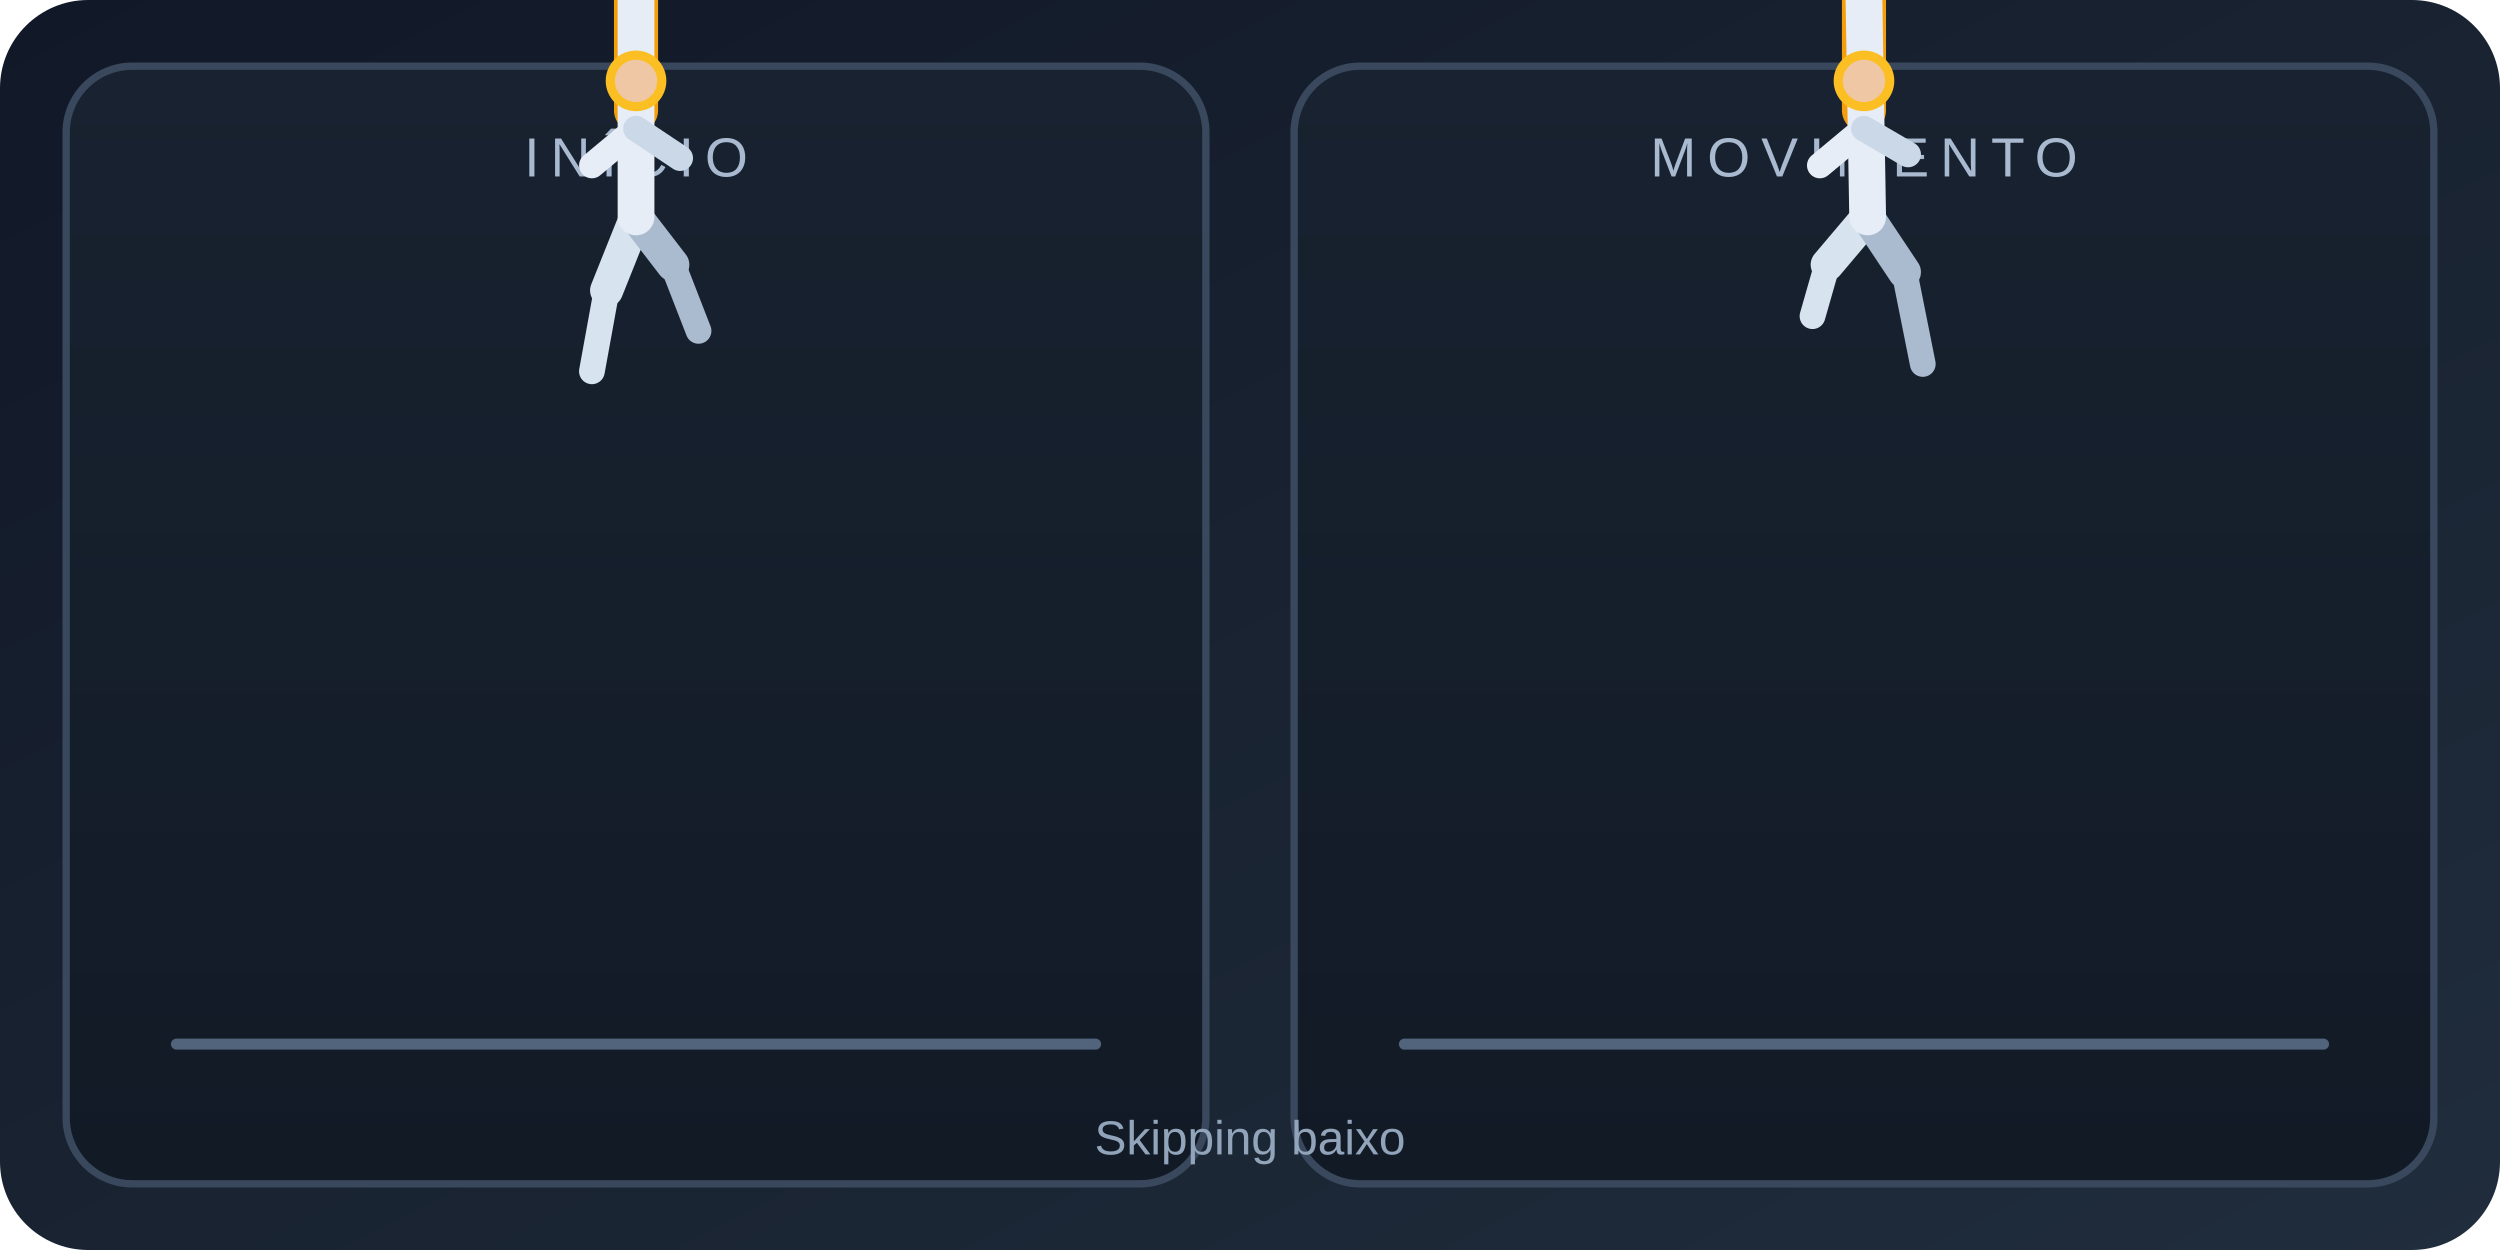
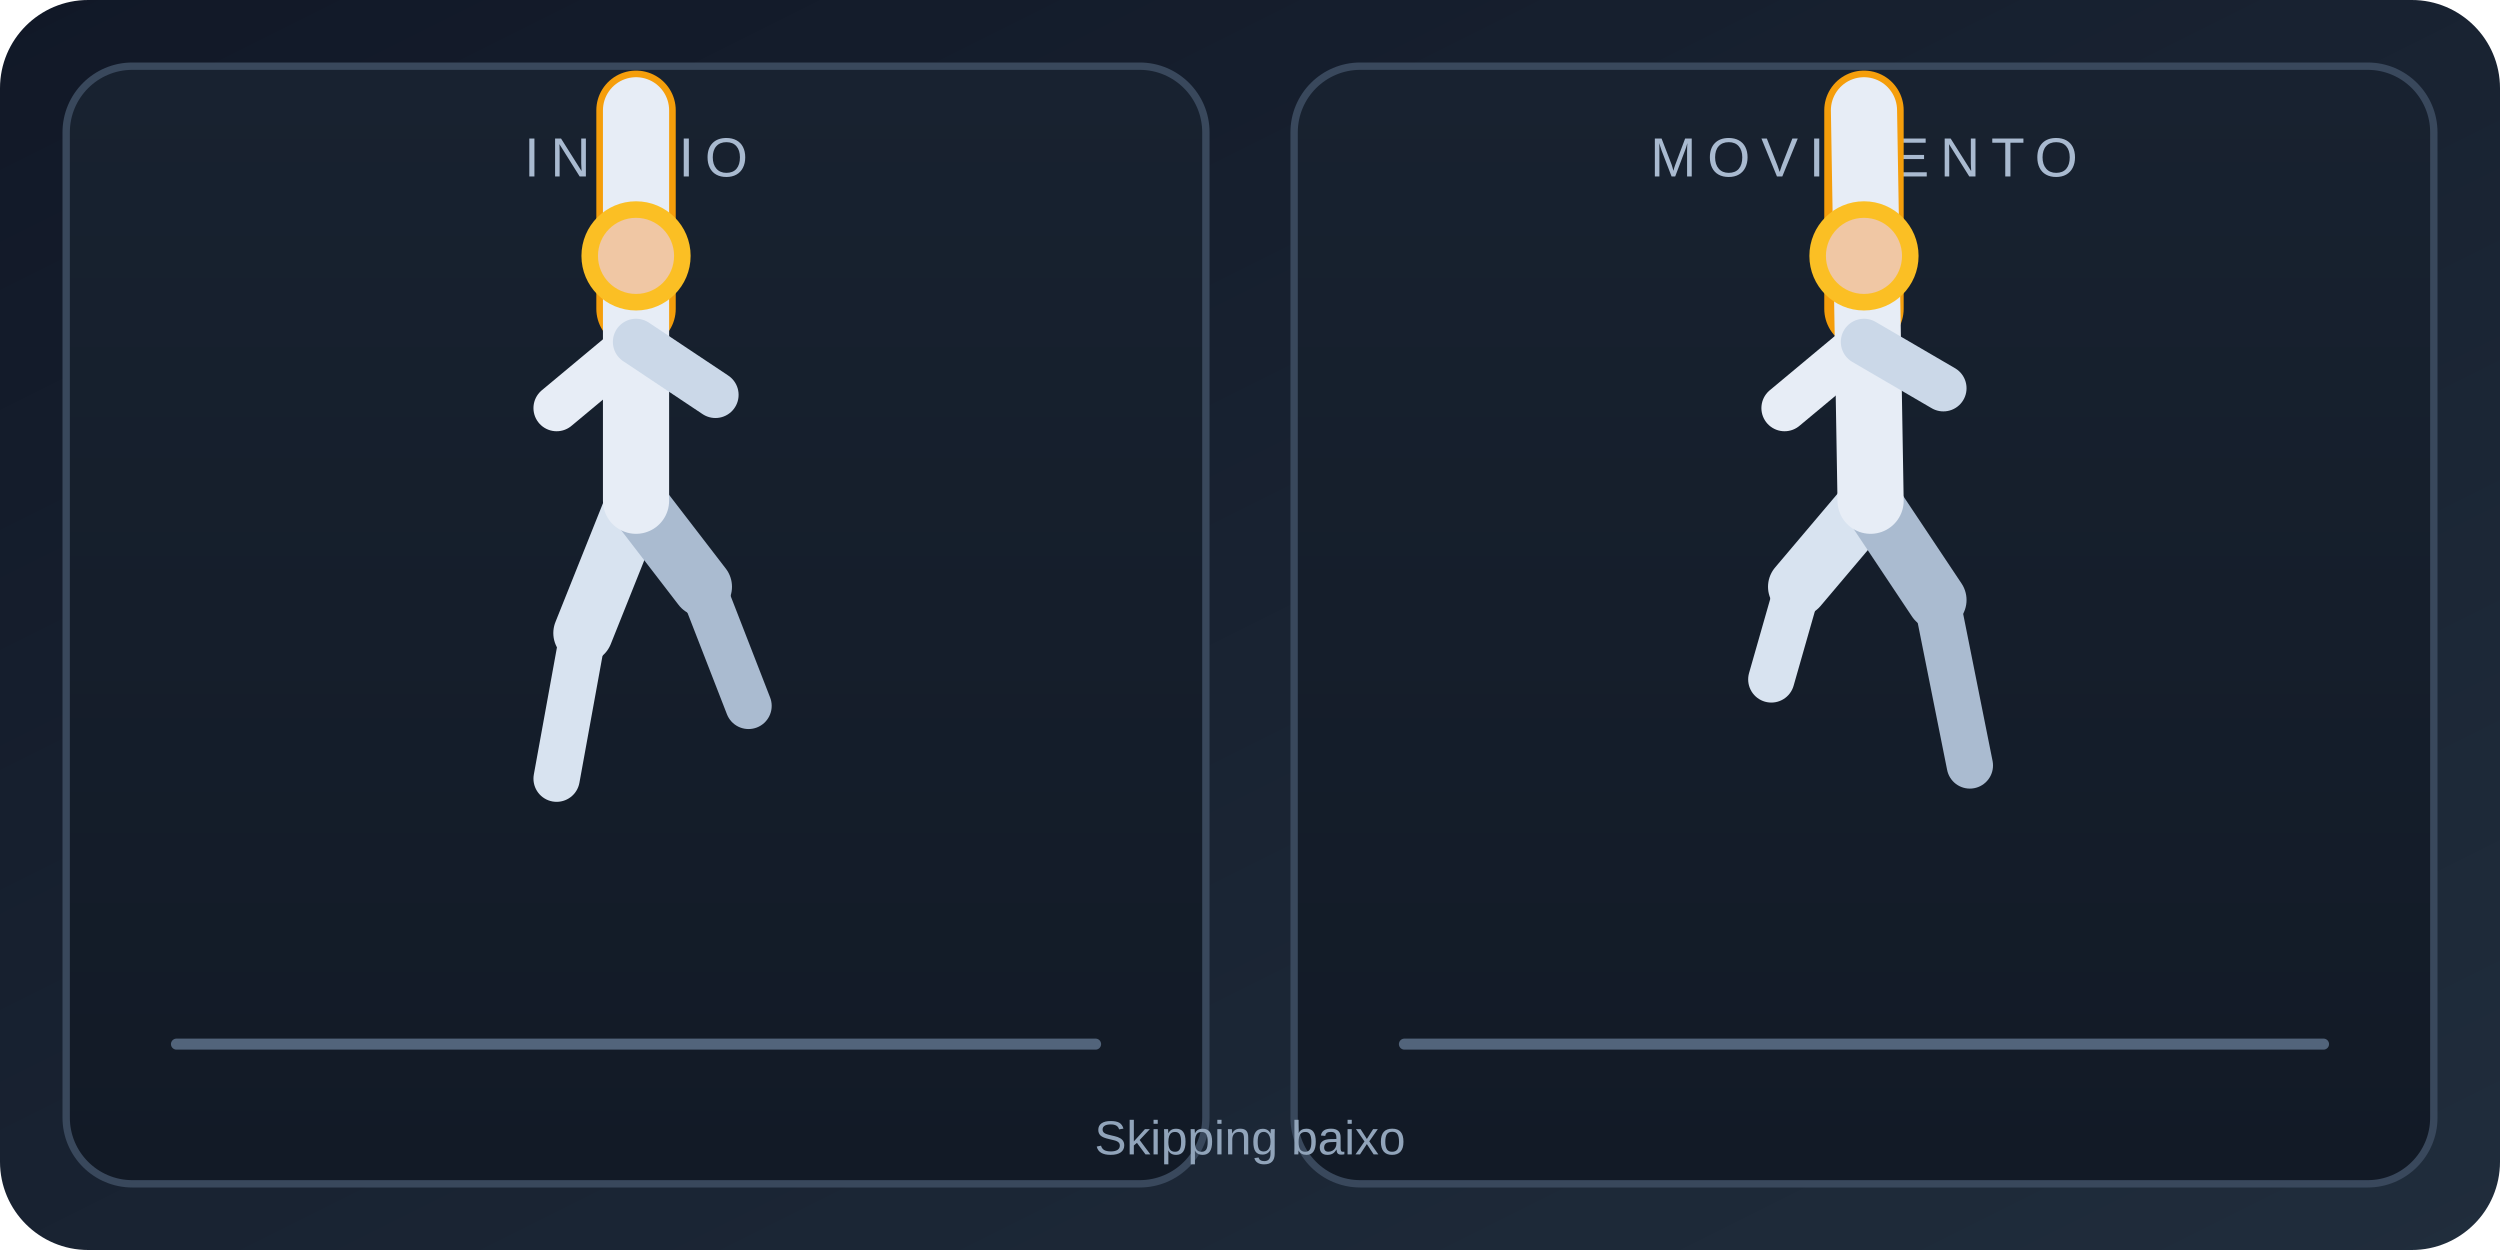
<svg xmlns="http://www.w3.org/2000/svg" width="680" height="340" viewBox="0 0 680 340">
  <defs>
    <linearGradient id="bg" x1="0" y1="0" x2="1" y2="1">
      <stop stop-color="#111827" />
      <stop offset="1" stop-color="#202d3c" />
    </linearGradient>
    <linearGradient id="panel" x1="0" y1="0" x2="0" y2="1">
      <stop stop-color="#182230" />
      <stop offset="1" stop-color="#121a26" />
    </linearGradient>
  </defs>
  <rect width="680" height="340" rx="24" fill="url(#bg)" />
  <rect x="18" y="18" width="310" height="304" rx="18" fill="url(#panel)" stroke="#39485c" stroke-width="2" />
  <rect x="352" y="18" width="310" height="304" rx="18" fill="url(#panel)" stroke="#39485c" stroke-width="2" />
  <text x="173" y="48" font-family="Arial,sans-serif" font-size="15" letter-spacing="3" fill="#a9bad0" text-anchor="middle">INÍCIO</text>
  <text x="507" y="48" font-family="Arial,sans-serif" font-size="15" letter-spacing="3" fill="#a9bad0" text-anchor="middle">MOVIMENTO</text>
  <path d="M48 284 H298 M382 284 H632" stroke="#52647b" stroke-width="3" stroke-linecap="round" />
-   <g transform="translate(173 0)">
+   <g transform="translate(173 30) scale(1.8)">
    <line x1="0" y1="59" x2="-8" y2="79" stroke="#d8e3f0" stroke-width="9" stroke-linecap="round" stroke-linejoin="round" />
    <line x1="-8" y1="79" x2="-12" y2="101" stroke="#d8e3f0" stroke-width="7" stroke-linecap="round" stroke-linejoin="round" />
    <line x1="0" y1="59" x2="10" y2="72" stroke="#aabbd0" stroke-width="9" stroke-linecap="round" stroke-linejoin="round" />
    <line x1="10" y1="72" x2="17" y2="90" stroke="#aabbd0" stroke-width="7" stroke-linecap="round" stroke-linejoin="round" />
    <line x1="0" y1="30" x2="NaN" y2="undefined" stroke="#f59e0b" stroke-width="12" stroke-linecap="round" stroke-linejoin="round" />
    <line x1="0" y1="59" x2="NaN" y2="undefined" stroke="#e7edf6" stroke-width="10" stroke-linecap="round" stroke-linejoin="round" />
    <line x1="0" y1="35" x2="-12" y2="45" stroke="#e7edf6" stroke-width="7" stroke-linecap="round" stroke-linejoin="round" />
    <line x1="0" y1="35" x2="12" y2="43" stroke="#cbd8e8" stroke-width="7" stroke-linecap="round" stroke-linejoin="round" />
    <circle cx="0" cy="22" r="7" fill="#f0c7a4" stroke="#fbbf24" stroke-width="2.5" />
  </g>
-   <g transform="translate(507 0)">
+   <g transform="translate(507 30) scale(1.8)">
    <line x1="1" y1="59" x2="-10" y2="72" stroke="#d8e3f0" stroke-width="9" stroke-linecap="round" stroke-linejoin="round" />
    <line x1="-10" y1="72" x2="-14" y2="86" stroke="#d8e3f0" stroke-width="7" stroke-linecap="round" stroke-linejoin="round" />
    <line x1="1" y1="59" x2="11" y2="74" stroke="#aabbd0" stroke-width="9" stroke-linecap="round" stroke-linejoin="round" />
    <line x1="11" y1="74" x2="16" y2="99" stroke="#aabbd0" stroke-width="7" stroke-linecap="round" stroke-linejoin="round" />
    <line x1="0" y1="30" x2="NaN" y2="undefined" stroke="#f59e0b" stroke-width="12" stroke-linecap="round" stroke-linejoin="round" />
    <line x1="1" y1="59" x2="NaN" y2="undefined" stroke="#e7edf6" stroke-width="10" stroke-linecap="round" stroke-linejoin="round" />
    <line x1="0" y1="35" x2="-12" y2="45" stroke="#e7edf6" stroke-width="7" stroke-linecap="round" stroke-linejoin="round" />
    <line x1="0" y1="35" x2="12" y2="42" stroke="#cbd8e8" stroke-width="7" stroke-linecap="round" stroke-linejoin="round" />
    <circle cx="0" cy="22" r="7" fill="#f0c7a4" stroke="#fbbf24" stroke-width="2.5" />
  </g>
  <text x="340" y="314" font-family="Arial,sans-serif" font-size="13" fill="#91a4ba" text-anchor="middle">Skipping baixo</text>
</svg>
